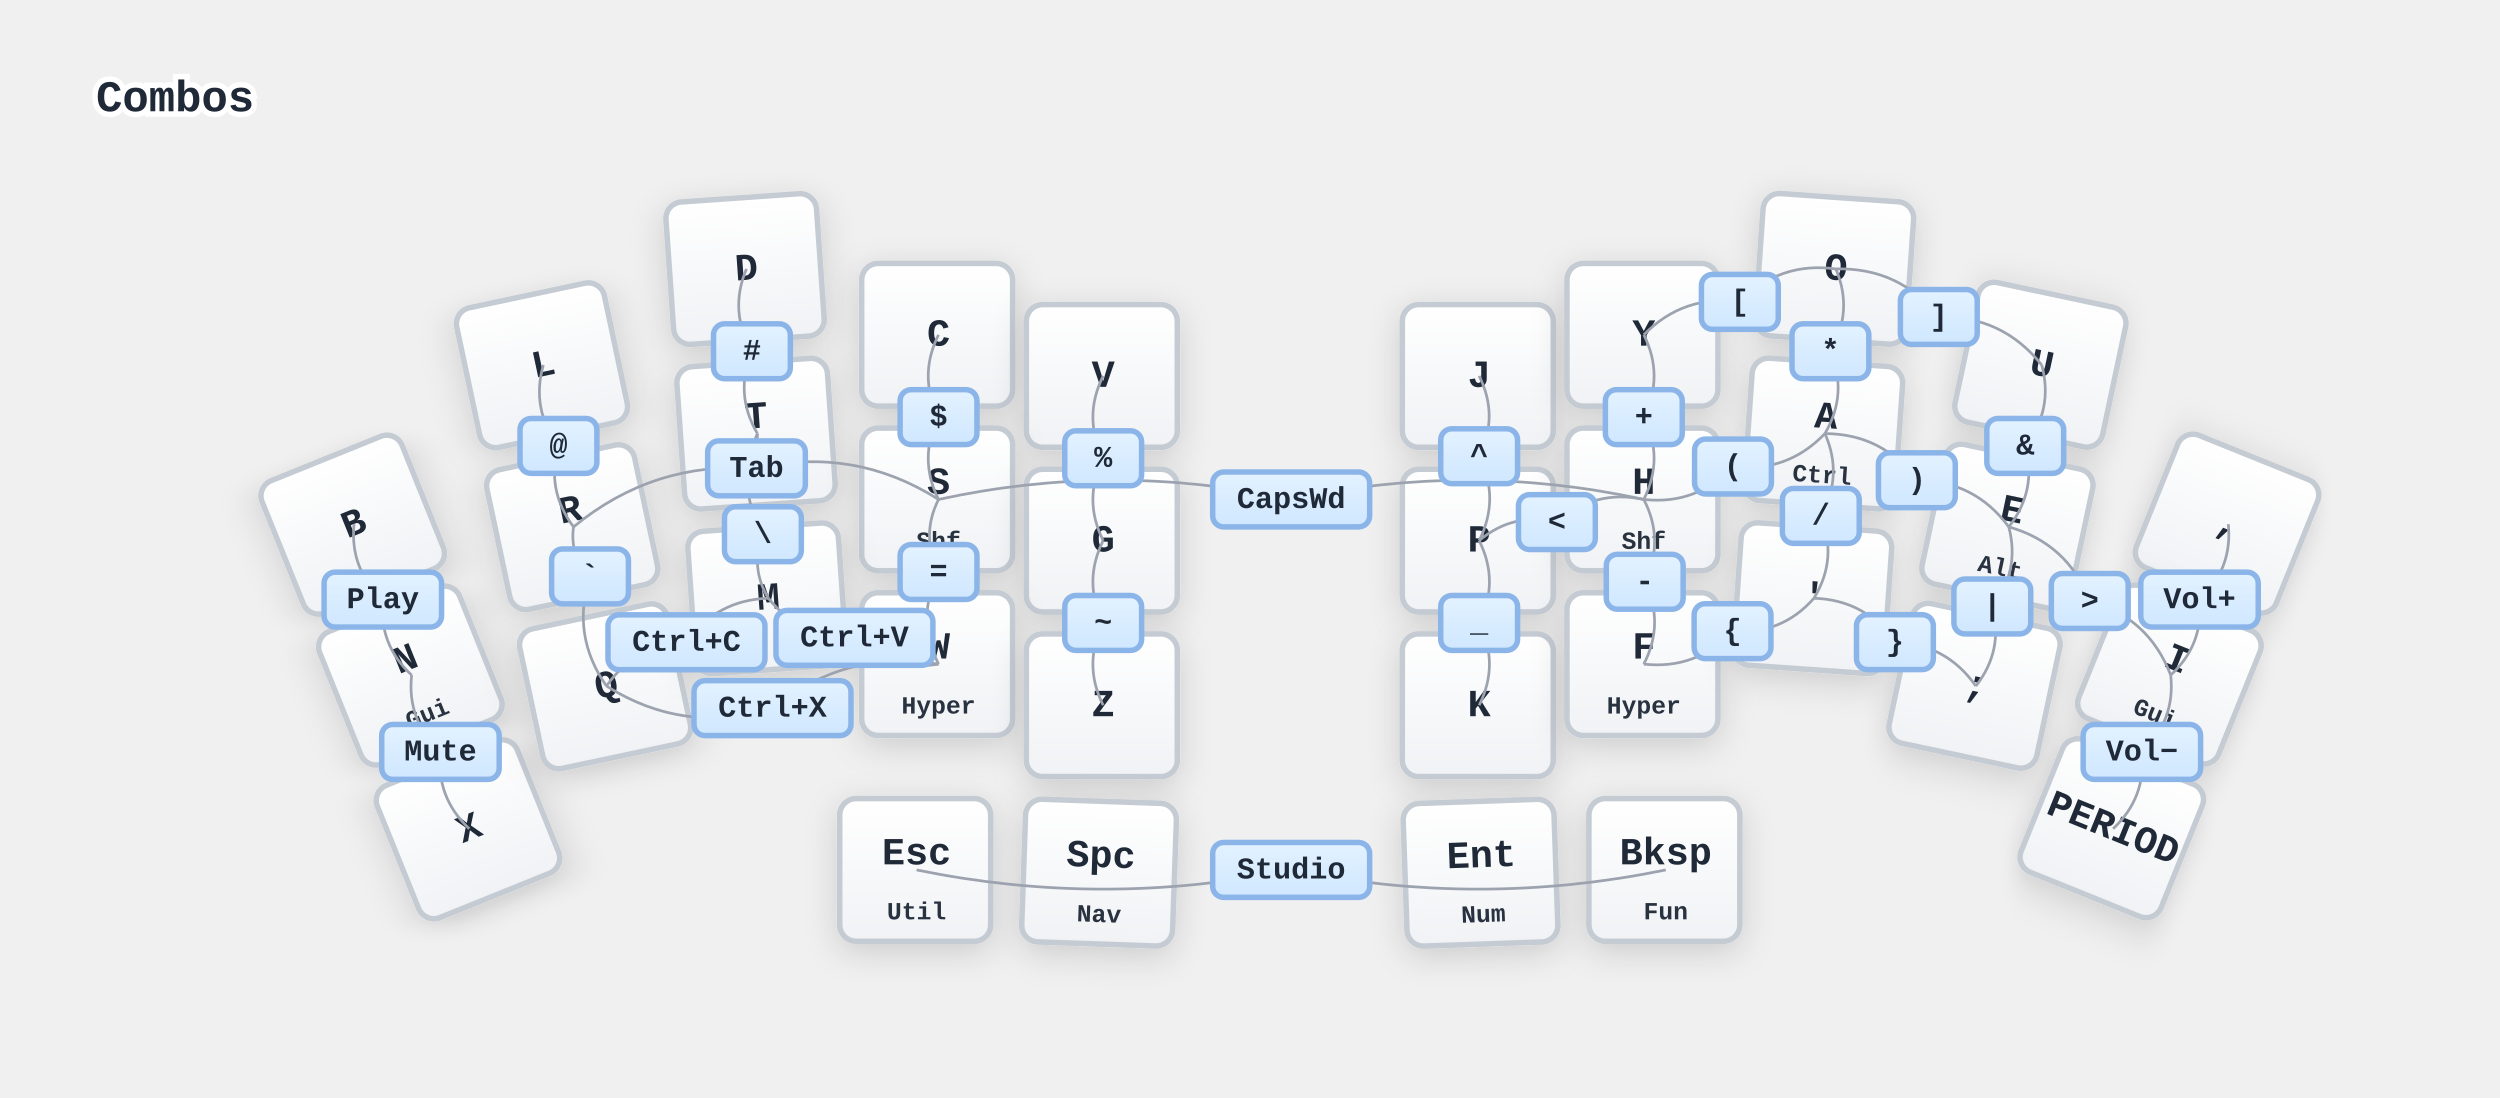
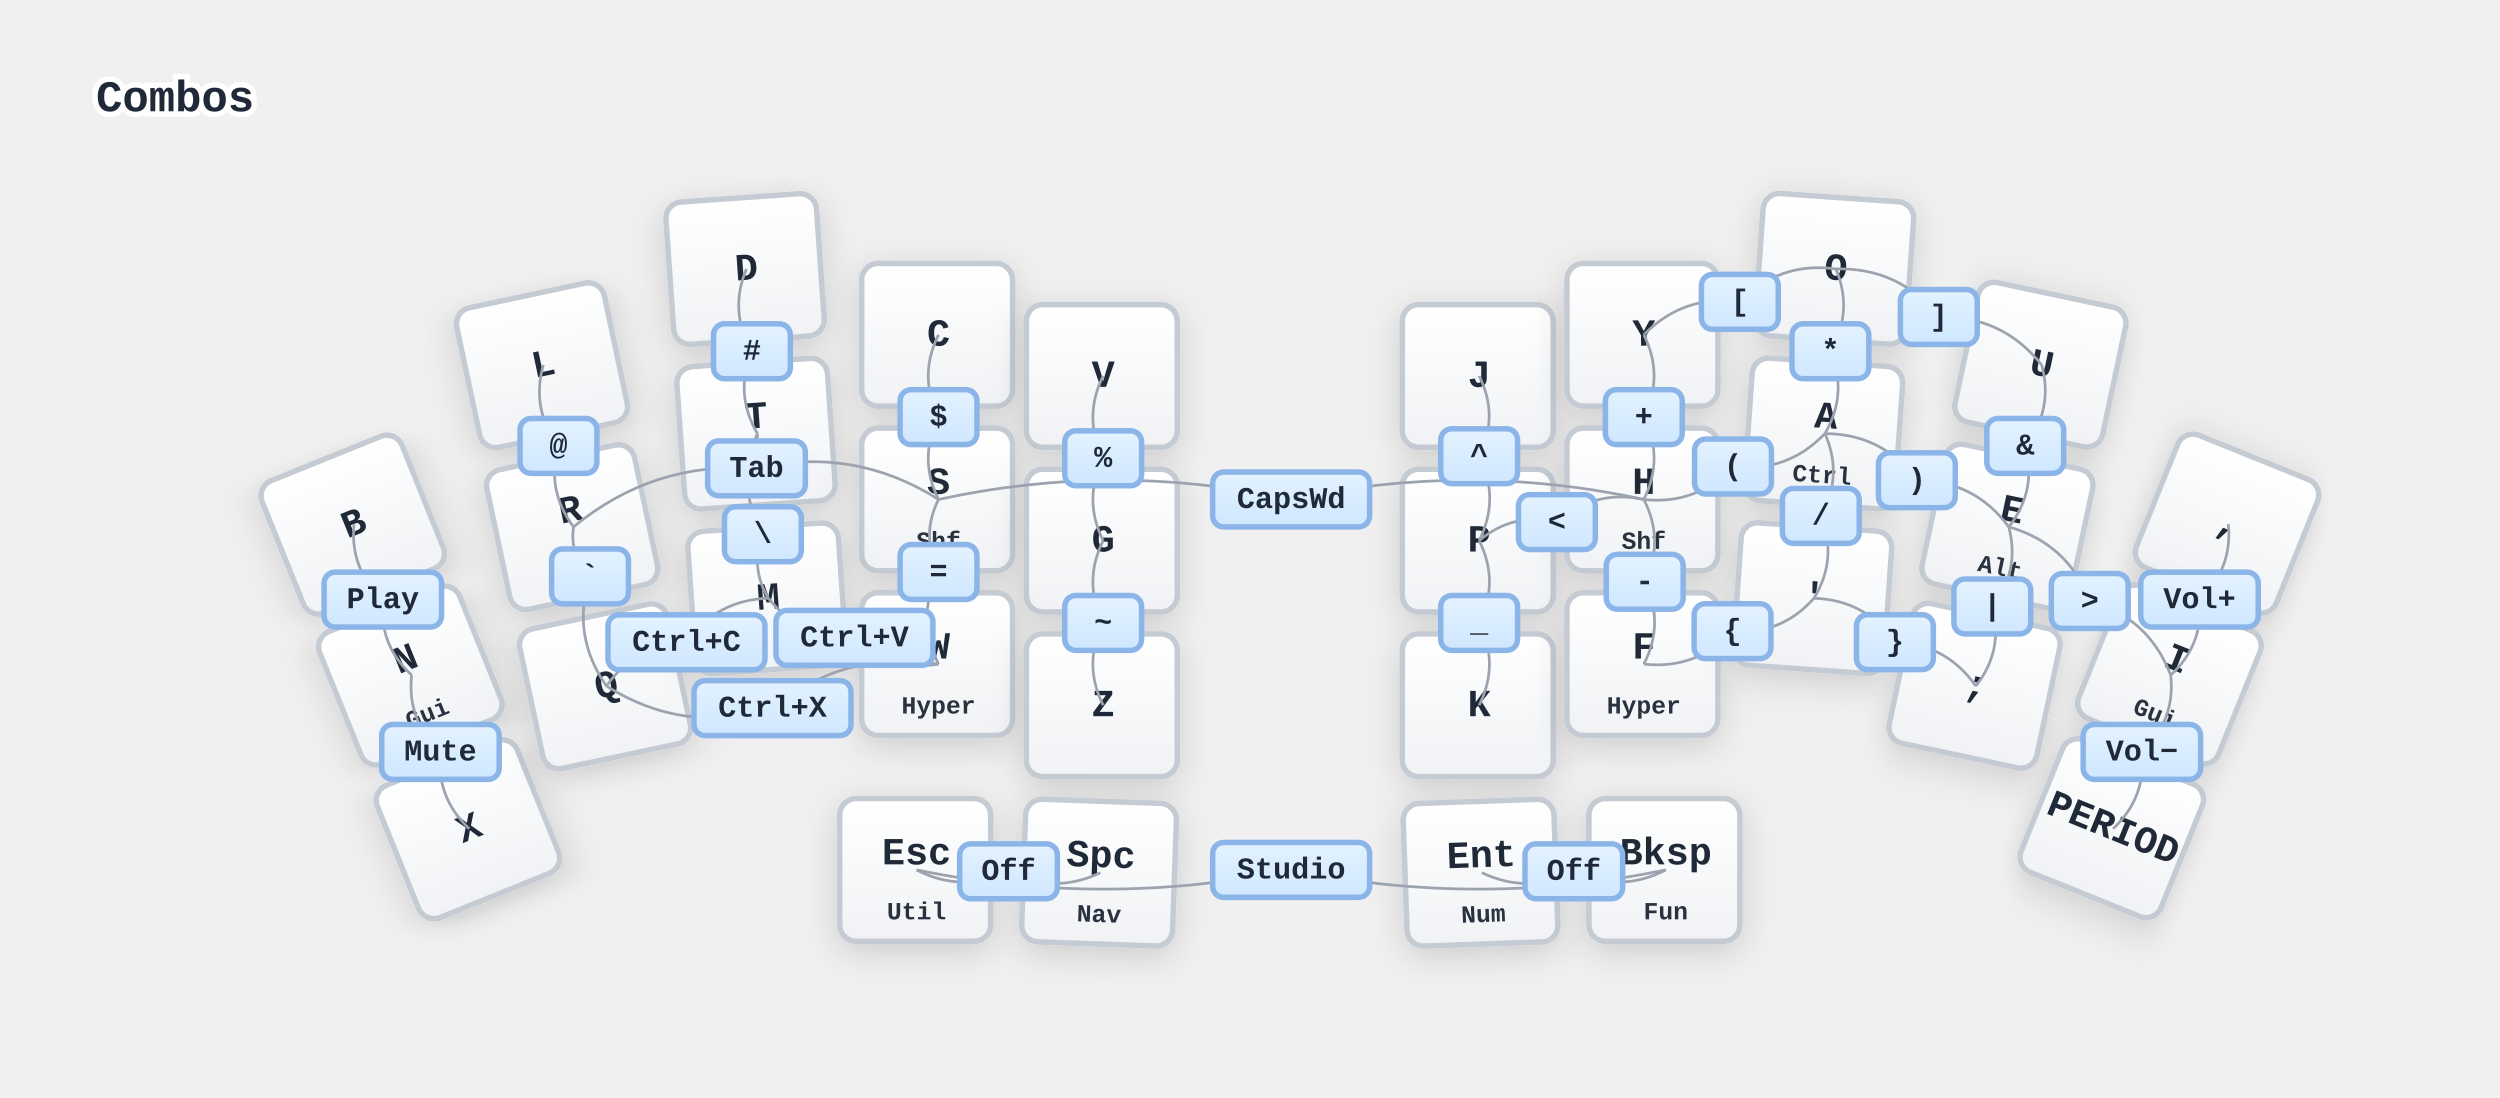
<svg xmlns="http://www.w3.org/2000/svg" width="911" height="400" viewBox="0 0 911 400" class="keymap">
  <defs>
    <linearGradient id="keyGradient" x1="0%" y1="0%" x2="0%" y2="100%">
      <stop offset="0%" style="stop-color:#ffffff;stop-opacity:1" />
      <stop offset="100%" style="stop-color:#f0f2f5;stop-opacity:1" />
    </linearGradient>
    <linearGradient id="keyGradientCombo" x1="0%" y1="0%" x2="0%" y2="100%">
      <stop offset="0%" style="stop-color:#e3f2ff;stop-opacity:1" />
      <stop offset="100%" style="stop-color:#cfe7ff;stop-opacity:1" />
    </linearGradient>
    <linearGradient id="keyGradientHeld" x1="0%" y1="0%" x2="0%" y2="100%">
      <stop offset="0%" style="stop-color:#ffe5e5;stop-opacity:1" />
      <stop offset="100%" style="stop-color:#ffd0d0;stop-opacity:1" />
    </linearGradient>
  </defs>
  <style>
    svg.keymap {
      font-family: 'Lilex Nerd Font', 'LilexNerdFont', SFMono-Regular, Consolas, Liberation Mono, Menlo, monospace;
      font-size: 14px;
      font-kerning: normal;
      text-rendering: optimizeLegibility;
      fill: #1f2937;
    }

    rect.key {
      fill: url(#keyGradient);
      filter: drop-shadow(0 3px 6px rgba(0, 0, 0, 0.15));
      stroke: #c5cbd3;
      stroke-width: 2;
    }

    rect.held {
      fill: url(#keyGradientHeld);
    }

    rect.combo {
      fill: url(#keyGradientCombo);
      stroke: #8bb5e8;
      stroke-width: 2;
    }

    text {
      text-anchor: middle;
      dominant-baseline: middle;
    }

    text.tap {
      font-size: 14px;
      font-weight: 700;
    }

    text.hold {
      font-size: 11px;
      font-weight: 700;
      opacity: 0.95;
      text-anchor: middle;
      dominant-baseline: auto;
      transform: translateY(18px);
    }

    text.hold.small {
      font-size: 9px;
    }

    text.trans {
      fill: #9ca3af;
    }

    text.label {
      font-weight: bold;
      text-anchor: start;
      stroke: white;
      stroke-width: 4;
      paint-order: stroke;
    }

    text.combo {
      font-size: 11px;
      font-weight: 700;
    }

    path.combo {
      stroke-width: 1;
      stroke: #9ca3af;
      fill: none;
    }
  </style>
  <g transform="translate(30, 56)">
    <text x="5" y="-20" class="label" font-size="16">Combos</text>
    <g transform="translate(99, 135) rotate(-22.0)" class="key keypos-0">
      <rect rx="6" ry="6" x="-28" y="-26" width="55" height="52" class="key" />
      <text x="0" y="0" class="key tap">B</text>
    </g>
    <g transform="translate(168, 77) rotate(-12.0)" class="key keypos-1">
      <rect rx="6" ry="6" x="-28" y="-26" width="55" height="52" class="key" />
      <text x="0" y="0" class="key tap">L</text>
    </g>
    <g transform="translate(242, 42) rotate(-4.0)" class="key keypos-2">
      <rect rx="6" ry="6" x="-28" y="-26" width="55" height="52" class="key" />
      <text x="0" y="0" class="key tap">D</text>
    </g>
    <g transform="translate(312, 66)" class="key keypos-3">
      <rect rx="6" ry="6" x="-28" y="-26" width="55" height="52" class="key" />
      <text x="0" y="0" class="key tap">C</text>
    </g>
    <g transform="translate(372, 81)" class="key keypos-4">
      <rect rx="6" ry="6" x="-28" y="-26" width="55" height="52" class="key" />
      <text x="0" y="0" class="key tap">V</text>
    </g>
    <g transform="translate(509, 81)" class="key keypos-5">
      <rect rx="6" ry="6" x="-28" y="-26" width="55" height="52" class="key" />
      <text x="0" y="0" class="key tap">J</text>
    </g>
    <g transform="translate(569, 66)" class="key keypos-6">
      <rect rx="6" ry="6" x="-28" y="-26" width="55" height="52" class="key" />
      <text x="0" y="0" class="key tap">Y</text>
    </g>
    <g transform="translate(639, 42) rotate(4.0)" class="key keypos-7">
      <rect rx="6" ry="6" x="-28" y="-26" width="55" height="52" class="key" />
      <text x="0" y="0" class="key tap">O</text>
    </g>
    <g transform="translate(714, 77) rotate(12.0)" class="key keypos-8">
      <rect rx="6" ry="6" x="-28" y="-26" width="55" height="52" class="key" />
      <text x="0" y="0" class="key tap">U</text>
    </g>
    <g transform="translate(782, 135) rotate(22.0)" class="key keypos-9">
      <rect rx="6" ry="6" x="-28" y="-26" width="55" height="52" class="key" />
      <text x="0" y="0" class="key tap">,</text>
    </g>
    <g transform="translate(120, 190) rotate(-22.0)" class="key keypos-10">
      <rect rx="6" ry="6" x="-28" y="-26" width="55" height="52" class="key" />
      <text x="0" y="-6" class="key tap">N</text>
      <text x="0" y="0" class="key hold small">Gui</text>
    </g>
    <g transform="translate(179, 136) rotate(-12.0)" class="key keypos-11">
      <rect rx="6" ry="6" x="-28" y="-26" width="55" height="52" class="key" />
      <text x="0" y="-6" class="key tap">R</text>
      <text x="0" y="0" class="key hold small">Alt</text>
    </g>
    <g transform="translate(246, 102) rotate(-4.0)" class="key keypos-12">
      <rect rx="6" ry="6" x="-28" y="-26" width="55" height="52" class="key" />
      <text x="0" y="-6" class="key tap">T</text>
      <text x="0" y="0" class="key hold small">Ctrl</text>
    </g>
    <g transform="translate(312, 126)" class="key keypos-13">
      <rect rx="6" ry="6" x="-28" y="-26" width="55" height="52" class="key" />
      <text x="0" y="-6" class="key tap">S</text>
      <text x="0" y="0" class="key hold small">Shf</text>
    </g>
    <g transform="translate(372, 141)" class="key keypos-14">
      <rect rx="6" ry="6" x="-28" y="-26" width="55" height="52" class="key" />
      <text x="0" y="0" class="key tap">G</text>
    </g>
    <g transform="translate(509, 141)" class="key keypos-15">
      <rect rx="6" ry="6" x="-28" y="-26" width="55" height="52" class="key" />
      <text x="0" y="0" class="key tap">P</text>
    </g>
    <g transform="translate(569, 126)" class="key keypos-16">
      <rect rx="6" ry="6" x="-28" y="-26" width="55" height="52" class="key" />
      <text x="0" y="-6" class="key tap">H</text>
      <text x="0" y="0" class="key hold small">Shf</text>
    </g>
    <g transform="translate(635, 102) rotate(4.0)" class="key keypos-17">
      <rect rx="6" ry="6" x="-28" y="-26" width="55" height="52" class="key" />
      <text x="0" y="-6" class="key tap">A</text>
      <text x="0" y="0" class="key hold small">Ctrl</text>
    </g>
    <g transform="translate(702, 136) rotate(12.0)" class="key keypos-18">
      <rect rx="6" ry="6" x="-28" y="-26" width="55" height="52" class="key" />
      <text x="0" y="-6" class="key tap">E</text>
      <text x="0" y="0" class="key hold small">Alt</text>
    </g>
    <g transform="translate(761, 190) rotate(22.0)" class="key keypos-19">
      <rect rx="6" ry="6" x="-28" y="-26" width="55" height="52" class="key" />
      <text x="0" y="-6" class="key tap">I</text>
      <text x="0" y="0" class="key hold small">Gui</text>
    </g>
    <g transform="translate(141, 246) rotate(-22.0)" class="key keypos-20">
      <rect rx="6" ry="6" x="-28" y="-26" width="55" height="52" class="key" />
      <text x="0" y="0" class="key tap">X</text>
    </g>
    <g transform="translate(191, 194) rotate(-12.0)" class="key keypos-21">
      <rect rx="6" ry="6" x="-28" y="-26" width="55" height="52" class="key" />
      <text x="0" y="0" class="key tap">Q</text>
    </g>
    <g transform="translate(250, 162) rotate(-4.0)" class="key keypos-22">
      <rect rx="6" ry="6" x="-28" y="-26" width="55" height="52" class="key" />
      <text x="0" y="0" class="key tap">M</text>
    </g>
    <g transform="translate(312, 186)" class="key keypos-23">
      <rect rx="6" ry="6" x="-28" y="-26" width="55" height="52" class="key" />
      <text x="0" y="-6" class="key tap">W</text>
      <text x="0" y="0" class="key hold small">Hyper</text>
    </g>
    <g transform="translate(372, 201)" class="key keypos-24">
      <rect rx="6" ry="6" x="-28" y="-26" width="55" height="52" class="key" />
      <text x="0" y="0" class="key tap">Z</text>
    </g>
    <g transform="translate(509, 201)" class="key keypos-25">
      <rect rx="6" ry="6" x="-28" y="-26" width="55" height="52" class="key" />
      <text x="0" y="0" class="key tap">K</text>
    </g>
    <g transform="translate(569, 186)" class="key keypos-26">
      <rect rx="6" ry="6" x="-28" y="-26" width="55" height="52" class="key" />
      <text x="0" y="-6" class="key tap">F</text>
      <text x="0" y="0" class="key hold small">Hyper</text>
    </g>
    <g transform="translate(631, 162) rotate(4.0)" class="key keypos-27">
      <rect rx="6" ry="6" x="-28" y="-26" width="55" height="52" class="key" />
      <text x="0" y="0" class="key tap">'</text>
    </g>
    <g transform="translate(690, 194) rotate(12.0)" class="key keypos-28">
      <rect rx="6" ry="6" x="-28" y="-26" width="55" height="52" class="key" />
      <text x="0" y="0" class="key tap">;</text>
    </g>
    <g transform="translate(740, 246) rotate(22.0)" class="key keypos-29">
      <rect rx="6" ry="6" x="-28" y="-26" width="55" height="52" class="key" />
      <text x="0" y="0" class="key tap">PERIOD</text>
    </g>
    <g transform="translate(304, 261)" class="key keypos-30">
      <rect rx="6" ry="6" x="-28" y="-26" width="55" height="52" class="key" />
      <text x="0" y="-6" class="key tap">Esc</text>
      <text x="0" y="0" class="key hold small">Util</text>
    </g>
    <g transform="translate(371, 262) rotate(2.0)" class="key keypos-31">
      <rect rx="6" ry="6" x="-28" y="-26" width="55" height="52" class="key" />
      <text x="0" y="-6" class="key tap">Spc</text>
      <text x="0" y="0" class="key hold small">Nav</text>
    </g>
    <g transform="translate(510, 262) rotate(-2.0)" class="key keypos-32">
      <rect rx="6" ry="6" x="-28" y="-26" width="55" height="52" class="key" />
      <text x="0" y="-6" class="key tap">Ent</text>
      <text x="0" y="0" class="key hold small">Num</text>
    </g>
    <g transform="translate(577, 261)" class="key keypos-33">
      <rect rx="6" ry="6" x="-28" y="-26" width="55" height="52" class="key" />
      <text x="0" y="-6" class="key tap">Bksp</text>
      <text x="0" y="0" class="key hold small">Fun</text>
    </g>
    <path d="M 99,135 Q 97.4,151.4 109.5,162.5" class="combo" />
    <path d="M 120,190 Q 107.9,178.9 109.5,162.5" class="combo" />
    <path d="M 168,77 Q 163.4,93.1 173.5,106.5" class="combo" />
    <path d="M 179,136 Q 168.9,122.6 173.5,106.5" class="combo" />
    <path d="M 242,42 Q 235.5,57.5 244.0,72.0" class="combo" />
    <path d="M 246,102 Q 237.5,87.5 244.0,72.0" class="combo" />
    <path d="M 312,66 Q 304.5,81.0 312.0,96.0" class="combo" />
    <path d="M 312,126 Q 304.5,111.0 312.0,96.0" class="combo" />
    <path d="M 372,81 Q 364.5,96.0 372.0,111.0" class="combo" />
    <path d="M 372,141 Q 364.5,126.0 372.0,111.0" class="combo" />
    <path d="M 509,81 Q 516.3,95.6 509.0,110.25" class="combo" />
    <path d="M 509,141 Q 516.7,125.6 509.0,110.25" class="combo" />
    <path d="M 569,66 Q 576.5,81.0 569.0,96.0" class="combo" />
    <path d="M 569,126 Q 576.5,111.0 569.0,96.0" class="combo" />
    <path d="M 639,42 Q 645.5,57.5 637.0,72.0" class="combo" />
    <path d="M 635,102 Q 643.5,87.5 637.0,72.0" class="combo" />
    <path d="M 714,77 Q 718.4,93.2 708.0,106.5" class="combo" />
    <path d="M 702,136 Q 712.4,122.8 708.0,106.5" class="combo" />
    <path d="M 782,135 Q 783.6,151.4 771.5,162.5" class="combo" />
    <path d="M 761,190 Q 773.1,178.9 771.5,162.5" class="combo" />
    <path d="M 120,190 Q 118.2,206.6 130.5,218.0" class="combo" />
    <path d="M 141,246 Q 128.8,234.6 130.5,218.0" class="combo" />
    <path d="M 179,136 Q 177.5,146.5 185.0,154.042" class="combo" />
    <path d="M 191,194 Q 178.0,175.5 185.0,154.042" class="combo" />
    <path d="M 246,102 Q 237.8,120.8 248.0,138.667" class="combo" />
    <path d="M 250,162 Q 243.2,150.8 248.0,138.667" class="combo" />
    <path d="M 312,126 Q 305.4,139.2 312.0,152.438" class="combo" />
    <path d="M 312,186 Q 303.6,169.2 312.0,152.438" class="combo" />
    <path d="M 372,141 Q 364.5,156.0 372.0,171.0" class="combo" />
    <path d="M 372,201 Q 364.5,186.0 372.0,171.0" class="combo" />
    <path d="M 509,141 Q 516.5,156.0 509.0,171.0" class="combo" />
    <path d="M 509,201 Q 516.5,186.0 509.0,171.0" class="combo" />
    <path d="M 569,126 Q 576.7,140.9 569.333,156.0" class="combo" />
    <path d="M 569,186 Q 576.7,171.1 569.333,156.0" class="combo" />
    <path d="M 635,102 Q 641.8,117.4 633.5,132.0" class="combo" />
    <path d="M 631,162 Q 639.8,147.6 633.5,132.0" class="combo" />
    <path d="M 702,136 Q 706.2,152.0 696.0,165.0" class="combo" />
    <path d="M 690,194 Q 700.2,181.0 696.0,165.0" class="combo" />
    <path d="M 761,190 Q 762.8,206.6 750.5,218.0" class="combo" />
    <path d="M 740,246 Q 752.2,234.6 750.5,218.0" class="combo" />
    <path d="M 569,66 Q 583.5,51.2 604.0,54.0" class="combo" />
    <path d="M 639,42 Q 618.5,39.2 604.0,54.0" class="combo" />
    <path d="M 639,42 Q 662.1,41.4 676.5,59.5" class="combo" />
    <path d="M 714,77 Q 699.6,58.9 676.5,59.5" class="combo" />
    <path d="M 509,141 Q 521.5,130.5 537.333,134.25" class="combo" />
    <path d="M 569,126 Q 551.1,122.2 537.333,134.25" class="combo" />
    <path d="M 569,126 Q 588.2,128.1 601.5,114.0" class="combo" />
    <path d="M 635,102 Q 621.2,116.4 601.5,114.0" class="combo" />
    <path d="M 635,102 Q 656.0,102.1 668.5,119.0" class="combo" />
    <path d="M 702,136 Q 689.5,119.1 668.5,119.0" class="combo" />
    <path d="M 702,136 Q 723.5,142.1 731.5,163.0" class="combo" />
    <path d="M 761,190 Q 753.0,169.1 731.5,163.0" class="combo" />
    <path d="M 191,194 Q 201.6,178.7 220.15,178.042" class="combo" />
    <path d="M 250,162 Q 231.1,162.6 220.15,178.042" class="combo" />
    <path d="M 250,162 Q 262.1,177.1 281.35,176.438" class="combo" />
    <path d="M 312,186 Q 294.3,188.9 281.35,176.438" class="combo" />
    <path d="M 191,194 Q 219.4,211.9 251.5,202.042" class="combo" />
    <path d="M 312,186 Q 278.2,180.5 251.5,202.042" class="combo" />
    <path d="M 569,186 Q 588.2,188.1 601.333,174.0" class="combo" />
    <path d="M 631,162 Q 619.2,175.4 601.333,174.0" class="combo" />
    <path d="M 631,162 Q 649.8,162.6 660.5,178.0" class="combo" />
    <path d="M 690,194 Q 679.2,178.6 660.5,178.0" class="combo" />
    <path d="M 179,136 Q 208.1,112.0 245.667,114.667" class="combo" />
    <path d="M 246,102 L 245.667,114.667" class="combo" />
    <path d="M 312,126 Q 281.2,106.5 245.667,114.667" class="combo" />
    <path d="M 312,126 Q 376.2,112.0 440.5,126.0" class="combo" />
    <path d="M 569,126 Q 504.8,112.0 440.5,126.0" class="combo" />
    <path d="M 304,261 Q 372.2,275.0 440.5,261.0" class="combo" />
    <path d="M 577,261 Q 508.8,275.0 440.5,261.0" class="combo" />
+     <path d="M 304,261 Q 320.6,269.6 337.5,261.5" class="combo" />
+     <path d="M 371,262 Q 354.1,270.1 337.5,261.5" class="combo" />
+     <path d="M 510,262 Q 526.9,270.1 543.5,261.5" class="combo" />
+     <path d="M 577,261 Q 560.4,269.6 543.5,261.5" class="combo" />
    <g transform="translate(109.5, 162.5)">
      <rect rx="4" ry="4" x="-21.4" y="-10.0" width="42.8" height="20" class="combo" />
      <text x="0" y="0" class="combo">Play</text>
    </g>
    <g transform="translate(173.5, 106.5)">
      <rect rx="4" ry="4" x="-14.0" y="-10.0" width="28" height="20" class="combo" />
      <text x="0" y="0" class="combo">@</text>
    </g>
    <g transform="translate(244.0, 72.0)">
      <rect rx="4" ry="4" x="-14.0" y="-10.0" width="28" height="20" class="combo" />
      <text x="0" y="0" class="combo">#</text>
    </g>
    <g transform="translate(312.0, 96.0)">
      <rect rx="4" ry="4" x="-14.0" y="-10.0" width="28" height="20" class="combo" />
      <text x="0" y="0" class="combo">$</text>
    </g>
    <g transform="translate(372.0, 111.0)">
      <rect rx="4" ry="4" x="-14.0" y="-10.0" width="28" height="20" class="combo" />
      <text x="0" y="0" class="combo">%</text>
    </g>
    <g transform="translate(509.0, 110.25)">
      <rect rx="4" ry="4" x="-14.0" y="-10.0" width="28" height="20" class="combo" />
      <text x="0" y="0" class="combo">^</text>
    </g>
    <g transform="translate(569.0, 96.0)">
      <rect rx="4" ry="4" x="-14.0" y="-10.0" width="28" height="20" class="combo" />
      <text x="0" y="0" class="combo">+</text>
    </g>
    <g transform="translate(637.0, 72.0)">
      <rect rx="4" ry="4" x="-14.0" y="-10.0" width="28" height="20" class="combo" />
      <text x="0" y="0" class="combo">*</text>
    </g>
    <g transform="translate(708.0, 106.5)">
      <rect rx="4" ry="4" x="-14.0" y="-10.0" width="28" height="20" class="combo" />
      <text x="0" y="0" class="combo">&amp;</text>
    </g>
    <g transform="translate(771.5, 162.5)">
      <rect rx="4" ry="4" x="-21.4" y="-10.0" width="42.8" height="20" class="combo" />
      <text x="0" y="0" class="combo">Vol+</text>
    </g>
    <g transform="translate(130.5, 218.0)">
      <rect rx="4" ry="4" x="-21.4" y="-10.0" width="42.8" height="20" class="combo" />
      <text x="0" y="0" class="combo">Mute</text>
    </g>
    <g transform="translate(185.0, 154.0417)">
      <rect rx="4" ry="4" x="-14.0" y="-10.0" width="28" height="20" class="combo" />
      <text x="0" y="0" class="combo">`</text>
    </g>
    <g transform="translate(248.0, 138.6667)">
      <rect rx="4" ry="4" x="-14.0" y="-10.0" width="28" height="20" class="combo" />
      <text x="0" y="0" class="combo">\</text>
    </g>
    <g transform="translate(312.0, 152.4375)">
      <rect rx="4" ry="4" x="-14.0" y="-10.0" width="28" height="20" class="combo" />
      <text x="0" y="0" class="combo">=</text>
    </g>
    <g transform="translate(372.0, 171.0)">
      <rect rx="4" ry="4" x="-14.0" y="-10.0" width="28" height="20" class="combo" />
      <text x="0" y="0" class="combo">~</text>
    </g>
    <g transform="translate(509.0, 171.0)">
      <rect rx="4" ry="4" x="-14.0" y="-10.0" width="28" height="20" class="combo" />
      <text x="0" y="0" class="combo">_</text>
    </g>
    <g transform="translate(569.3333, 156.0)">
      <rect rx="4" ry="4" x="-14.0" y="-10.0" width="28" height="20" class="combo" />
      <text x="0" y="0" class="combo">-</text>
    </g>
    <g transform="translate(633.5, 132.0)">
      <rect rx="4" ry="4" x="-14.0" y="-10.0" width="28" height="20" class="combo" />
      <text x="0" y="0" class="combo">/</text>
    </g>
    <g transform="translate(696.0, 165.0)">
      <rect rx="4" ry="4" x="-14.0" y="-10.0" width="28" height="20" class="combo" />
      <text x="0" y="0" class="combo">|</text>
    </g>
    <g transform="translate(750.5, 218.0)">
      <rect rx="4" ry="4" x="-21.4" y="-10.0" width="42.8" height="20" class="combo" />
      <text x="0" y="0" class="combo">Vol−</text>
    </g>
    <g transform="translate(604.0, 54.0)">
      <rect rx="4" ry="4" x="-14.0" y="-10.0" width="28" height="20" class="combo" />
      <text x="0" y="0" class="combo">[</text>
    </g>
    <g transform="translate(676.5, 59.5)">
      <rect rx="4" ry="4" x="-14.0" y="-10.0" width="28" height="20" class="combo" />
      <text x="0" y="0" class="combo">]</text>
    </g>
    <g transform="translate(537.3333, 134.25)">
      <rect rx="4" ry="4" x="-14.0" y="-10.0" width="28" height="20" class="combo" />
      <text x="0" y="0" class="combo">&lt;</text>
    </g>
    <g transform="translate(601.5, 114.0)">
      <rect rx="4" ry="4" x="-14.0" y="-10.0" width="28" height="20" class="combo" />
      <text x="0" y="0" class="combo">(</text>
    </g>
    <g transform="translate(668.5, 119.0)">
      <rect rx="4" ry="4" x="-14.0" y="-10.0" width="28" height="20" class="combo" />
      <text x="0" y="0" class="combo">)</text>
    </g>
    <g transform="translate(731.5, 163.0)">
      <rect rx="4" ry="4" x="-14.0" y="-10.0" width="28" height="20" class="combo" />
      <text x="0" y="0" class="combo">&gt;</text>
    </g>
    <g transform="translate(220.15, 178.0417)">
      <rect rx="4" ry="4" x="-28.6" y="-10.0" width="57.2" height="20" class="combo" />
      <text x="0" y="0" class="combo">Ctrl+C</text>
    </g>
    <g transform="translate(281.35, 176.4375)">
      <rect rx="4" ry="4" x="-28.6" y="-10.0" width="57.2" height="20" class="combo" />
      <text x="0" y="0" class="combo">Ctrl+V</text>
    </g>
    <g transform="translate(251.5, 202.0417)">
      <rect rx="4" ry="4" x="-28.6" y="-10.0" width="57.2" height="20" class="combo" />
      <text x="0" y="0" class="combo">Ctrl+X</text>
    </g>
    <g transform="translate(601.3333, 174.0)">
      <rect rx="4" ry="4" x="-14.0" y="-10.0" width="28" height="20" class="combo" />
      <text x="0" y="0" class="combo">{</text>
    </g>
    <g transform="translate(660.5, 178.0)">
      <rect rx="4" ry="4" x="-14.0" y="-10.0" width="28" height="20" class="combo" />
      <text x="0" y="0" class="combo">}</text>
    </g>
    <g transform="translate(245.6667, 114.6667)">
      <rect rx="4" ry="4" x="-17.8" y="-10.0" width="35.6" height="20" class="combo" />
      <text x="0" y="0" class="combo">Tab</text>
    </g>
    <g transform="translate(440.5, 126.0)">
      <rect rx="4" ry="4" x="-28.6" y="-10.0" width="57.2" height="20" class="combo" />
      <text x="0" y="0" class="combo">CapsWd</text>
    </g>
    <g transform="translate(440.5, 261.0)">
      <rect rx="4" ry="4" x="-28.6" y="-10.0" width="57.2" height="20" class="combo" />
      <text x="0" y="0" class="combo">Studio</text>
    </g>
+     <g transform="translate(337.5, 261.5)">
+       <rect rx="4" ry="4" x="-17.8" y="-10.0" width="35.6" height="20" class="combo" />
+       <text x="0" y="0" class="combo">Off</text>
+     </g>
+     <g transform="translate(543.5, 261.5)">
+       <rect rx="4" ry="4" x="-17.8" y="-10.0" width="35.6" height="20" class="combo" />
+       <text x="0" y="0" class="combo">Off</text>
+     </g>
  </g>
</svg>
